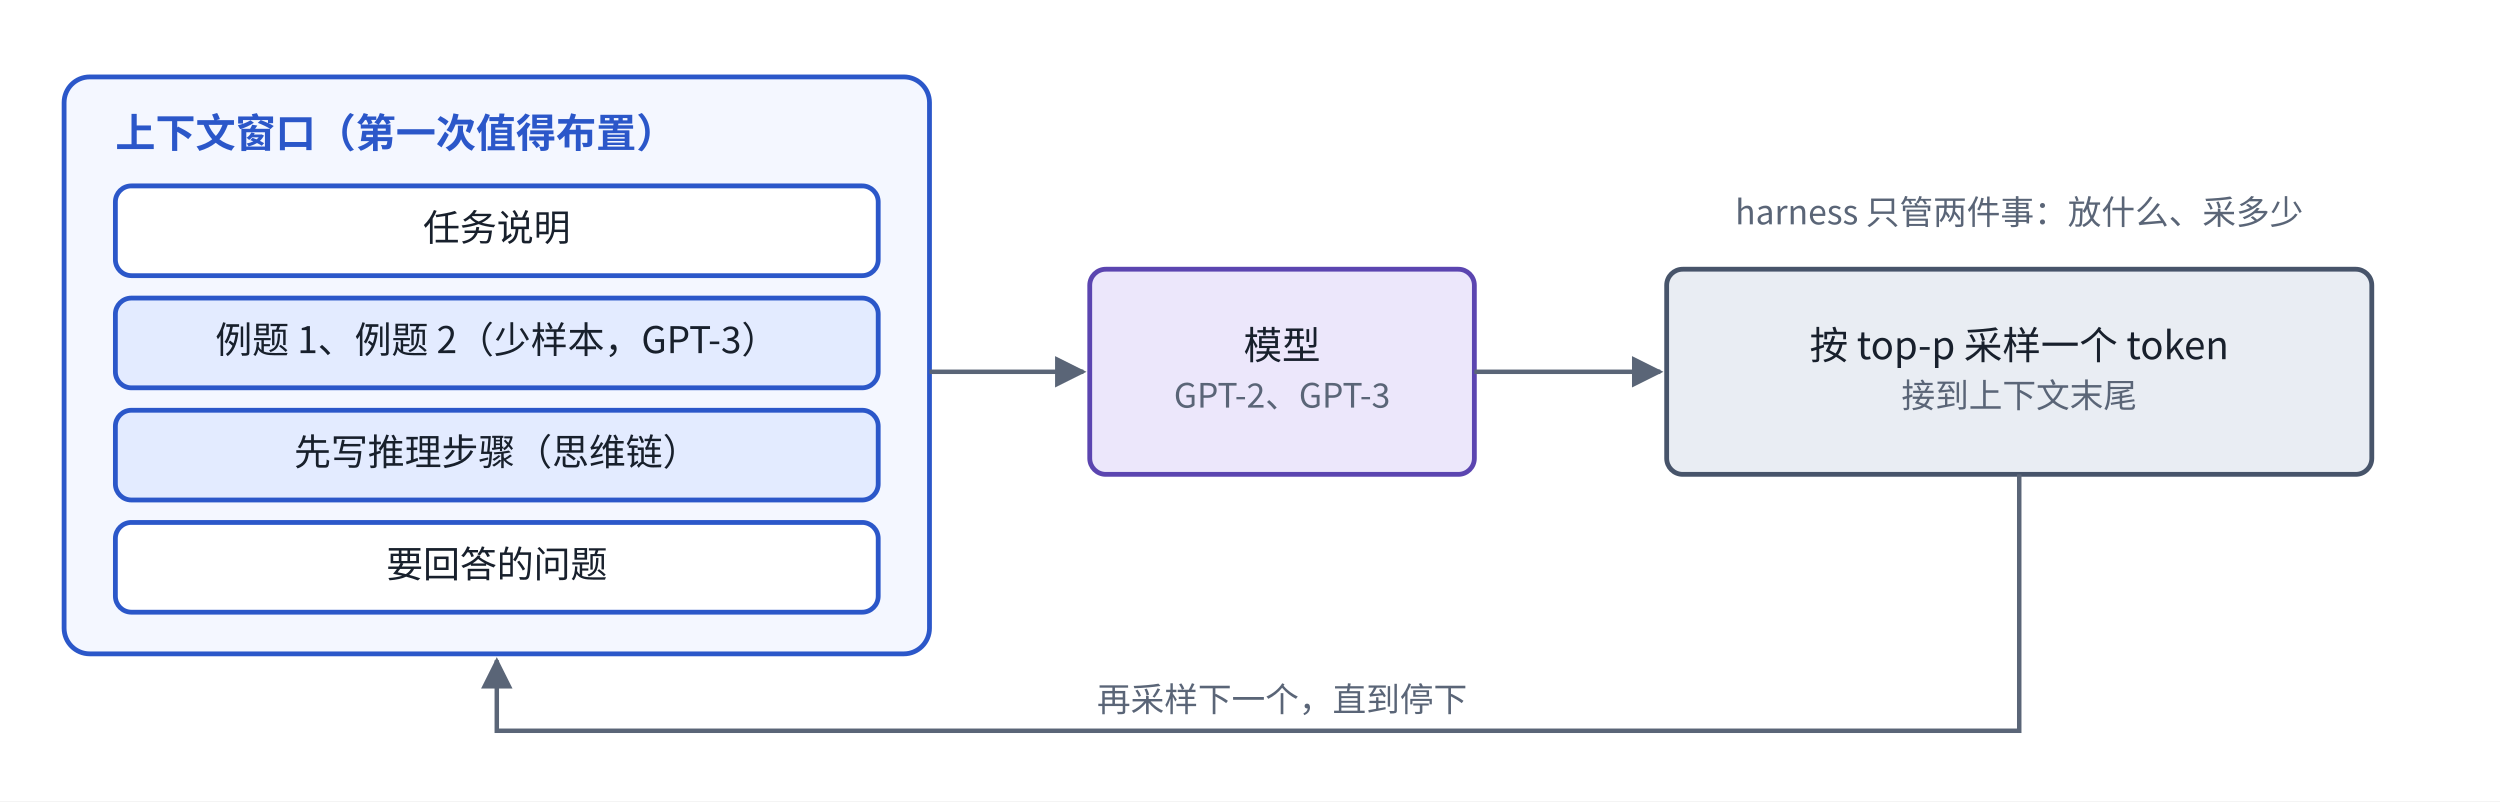
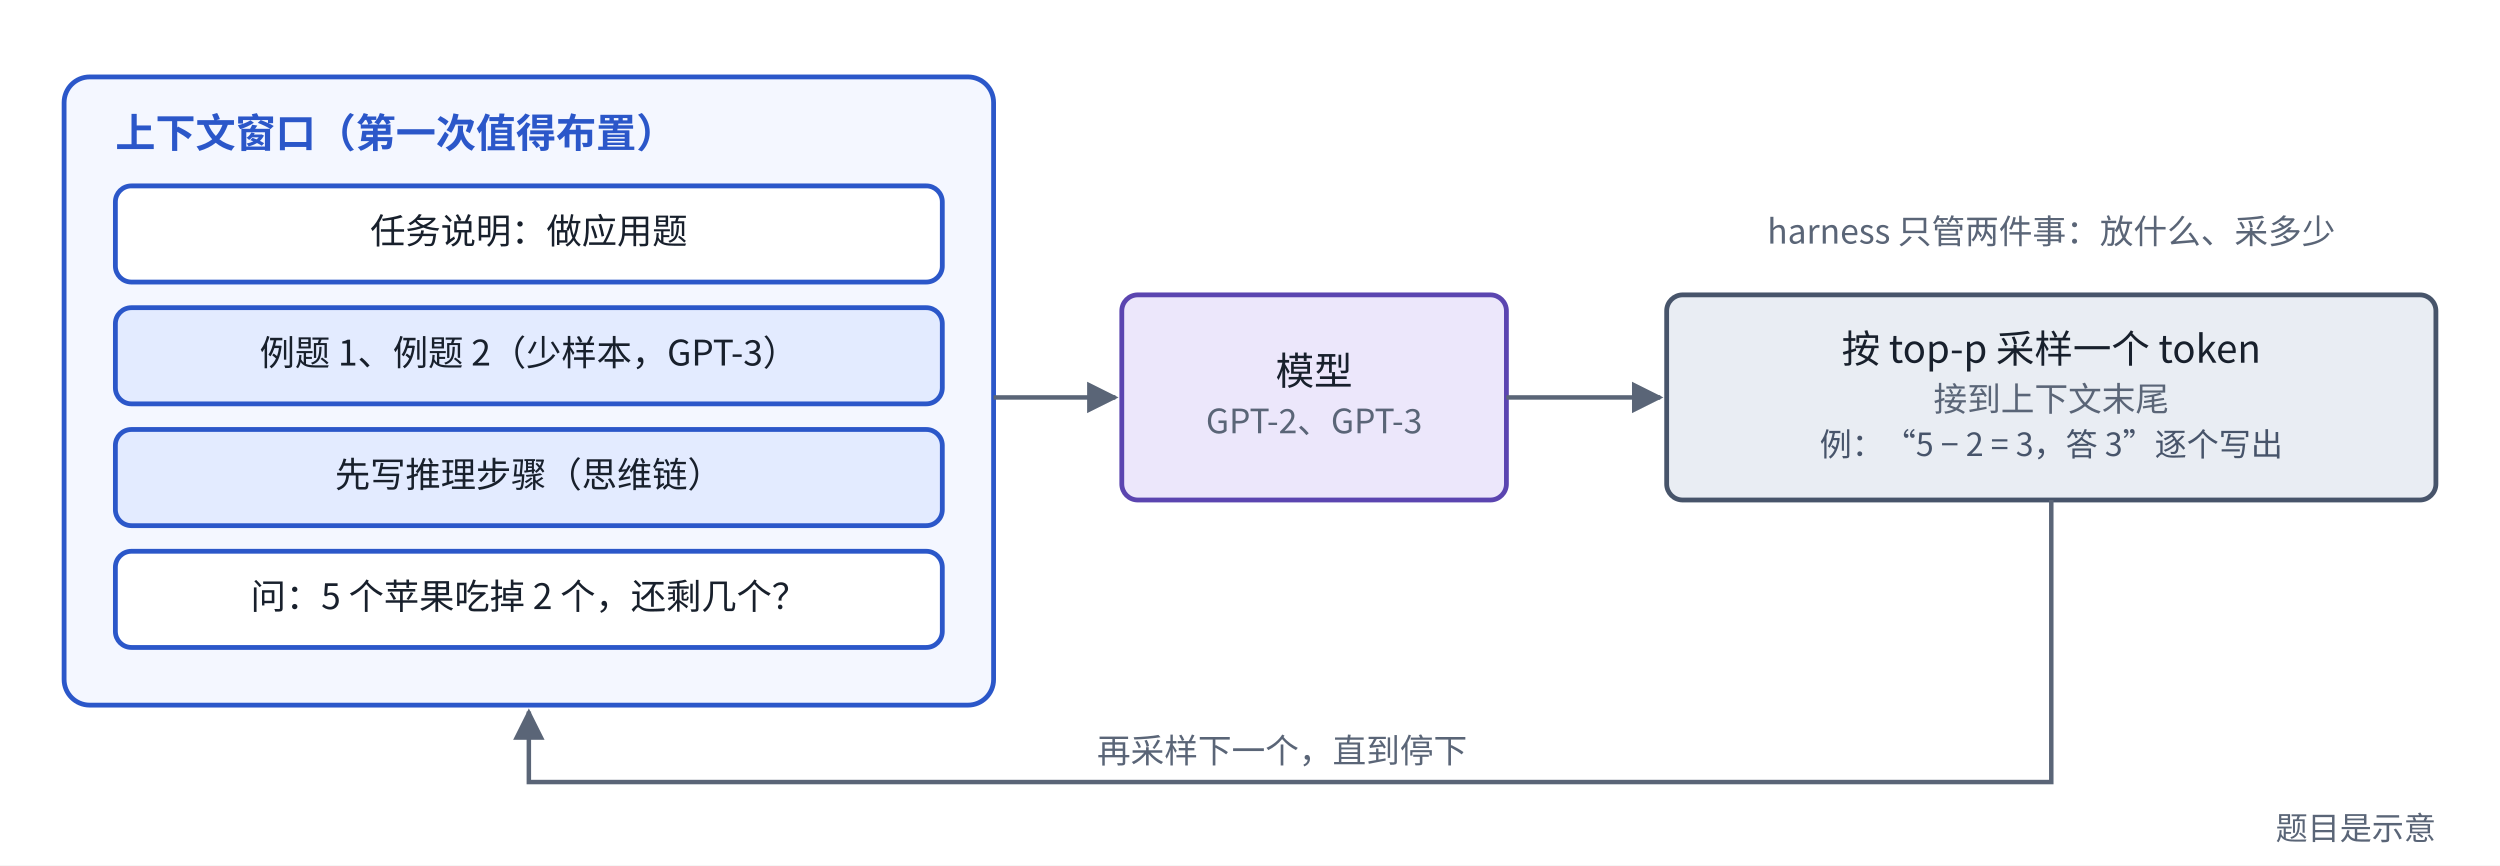
- <svg xmlns="http://www.w3.org/2000/svg" viewBox="0 0 780 250" width="780" height="250" role="img" aria-label="V0 阶段的 harness：一个采样循环加一段提示" font-family="PingFang SC, Noto Sans CJK SC, Microsoft YaHei, sans-serif">
-   <rect x="0" y="0" width="780" height="250" fill="#ffffff" />
+ <svg xmlns="http://www.w3.org/2000/svg" viewBox="0 0 780 270" width="780" height="270" role="img" aria-label="V0 阶段的 harness：一个采样循环加一段提示" font-family="PingFang SC, Noto Sans CJK SC, Microsoft YaHei, sans-serif">
+   <rect x="0" y="0" width="780" height="270" fill="#ffffff" />
  <defs>
    <marker id="ah_fig_v0" viewBox="0 0 10 10" refX="9" refY="5" markerWidth="7" markerHeight="7" orient="auto-start-reverse">
      <path d="M0,0 L10,5 L0,10 z" fill="#5A6577" />
    </marker>
  </defs>
-   <rect x="20" y="24" width="270" height="180" rx="8" fill="#F4F7FF" stroke="#2B57C9" stroke-width="1.5" />
+   <rect x="20" y="24" width="290" height="196" rx="8" fill="#F4F7FF" stroke="#2B57C9" stroke-width="1.5" />
  <text x="36" y="46" text-anchor="start" font-size="12.5" font-weight="700" fill="#2B57C9" font-family="PingFang SC, Noto Sans CJK SC, Microsoft YaHei, sans-serif">上下文窗口（第一次值得布置）</text>
-   <rect x="36" y="58" width="238" height="28" rx="5" fill="#FFFFFF" stroke="#2B57C9" stroke-width="1.5" />
-   <text x="155" y="75.174" text-anchor="middle" font-size="11.5" font-weight="500" fill="#18202C" font-family="PingFang SC, Noto Sans CJK SC, Microsoft YaHei, sans-serif">任务说明</text>
-   <rect x="36" y="93" width="238" height="28" rx="5" fill="#E3EBFF" stroke="#2B57C9" stroke-width="1.5" />
-   <text x="155" y="110.174" text-anchor="middle" font-size="11.5" font-weight="500" fill="#18202C" font-family="PingFang SC, Noto Sans CJK SC, Microsoft YaHei, sans-serif">例题 1、例题 2（少样本，GPT-3）</text>
-   <rect x="36" y="128" width="238" height="28" rx="5" fill="#E3EBFF" stroke="#2B57C9" stroke-width="1.5" />
-   <text x="155" y="145.174" text-anchor="middle" font-size="11.5" font-weight="500" fill="#18202C" font-family="PingFang SC, Noto Sans CJK SC, Microsoft YaHei, sans-serif">先写推理步骤（思维链）</text>
-   <rect x="36" y="163" width="238" height="28" rx="5" fill="#FFFFFF" stroke="#2B57C9" stroke-width="1.5" />
-   <text x="155" y="180.174" text-anchor="middle" font-size="11.5" font-weight="500" fill="#18202C" font-family="PingFang SC, Noto Sans CJK SC, Microsoft YaHei, sans-serif">要回答的问题</text>
-   <rect x="340" y="84" width="120" height="64" rx="5" fill="#ECE7FB" stroke="#5B45B0" stroke-width="1.5" />
-   <text x="400" y="112.067" text-anchor="middle" font-size="12" font-weight="500" fill="#18202C" font-family="PingFang SC, Noto Sans CJK SC, Microsoft YaHei, sans-serif">模型</text>
-   <text x="400" y="127.178" text-anchor="middle" font-size="10.5" font-weight="400" fill="#5A6577" font-family="PingFang SC, Noto Sans CJK SC, Microsoft YaHei, sans-serif">GPT-2、GPT-3</text>
-   <rect x="520" y="84" width="220" height="64" rx="5" fill="#E9EDF3" stroke="#47546A" stroke-width="1.5" />
-   <text x="630" y="112.067" text-anchor="middle" font-size="12" font-weight="500" fill="#18202C" font-family="PingFang SC, Noto Sans CJK SC, Microsoft YaHei, sans-serif">按 top-p 采样一个 token</text>
-   <text x="630" y="127.178" text-anchor="middle" font-size="10.5" font-weight="400" fill="#5A6577" font-family="PingFang SC, Noto Sans CJK SC, Microsoft YaHei, sans-serif">接到上下文末尾</text>
-   <path d="M290,116 L338,116" fill="none" stroke="#5A6577" stroke-width="1.4" marker-end="url(#ah_fig_v0)" />
-   <path d="M460,116 L518,116" fill="none" stroke="#5A6577" stroke-width="1.4" marker-end="url(#ah_fig_v0)" />
-   <path d="M630,148 L630,228 L155,228 L155,206" fill="none" stroke="#5A6577" stroke-width="1.4" marker-end="url(#ah_fig_v0)" />
-   <text x="400" y="222" text-anchor="middle" font-size="10.5" font-weight="400" fill="#5A6577" font-family="PingFang SC, Noto Sans CJK SC, Microsoft YaHei, sans-serif" style="paint-order:stroke;stroke-width:4px;stroke-linejoin:round" stroke="#ffffff">再采样下一个，直到停下</text>
-   <text x="630" y="70" text-anchor="middle" font-size="10.5" font-weight="400" fill="#5A6577" font-family="PingFang SC, Noto Sans CJK SC, Microsoft YaHei, sans-serif">harness 只管两件事：放什么、采多少</text>
+   <rect x="36" y="58" width="258" height="30" rx="5" fill="#FFFFFF" stroke="#2B57C9" stroke-width="1.5" />
+   <text x="165" y="76.036" text-anchor="middle" font-size="11" font-weight="500" fill="#18202C" font-family="PingFang SC, Noto Sans CJK SC, Microsoft YaHei, sans-serif">任务说明：做应用题</text>
+   <rect x="36" y="96" width="258" height="30" rx="5" fill="#E3EBFF" stroke="#2B57C9" stroke-width="1.5" />
+   <text x="165" y="114.036" text-anchor="middle" font-size="11" font-weight="500" fill="#18202C" font-family="PingFang SC, Noto Sans CJK SC, Microsoft YaHei, sans-serif">例题 1、例题 2（少样本，GPT-3）</text>
+   <rect x="36" y="134" width="258" height="30" rx="5" fill="#E3EBFF" stroke="#2B57C9" stroke-width="1.5" />
+   <text x="165" y="152.036" text-anchor="middle" font-size="11" font-weight="500" fill="#18202C" font-family="PingFang SC, Noto Sans CJK SC, Microsoft YaHei, sans-serif">先写推理步骤（思维链）</text>
+   <rect x="36" y="172" width="258" height="30" rx="5" fill="#FFFFFF" stroke="#2B57C9" stroke-width="1.5" />
+   <text x="165" y="190.036" text-anchor="middle" font-size="11" font-weight="500" fill="#18202C" font-family="PingFang SC, Noto Sans CJK SC, Microsoft YaHei, sans-serif">问：5 个苹果吃掉 2 个，还剩几个？</text>
+   <rect x="350" y="92" width="120" height="64" rx="5" fill="#ECE7FB" stroke="#5B45B0" stroke-width="1.5" />
+   <text x="410" y="120.067" text-anchor="middle" font-size="12" font-weight="500" fill="#18202C" font-family="PingFang SC, Noto Sans CJK SC, Microsoft YaHei, sans-serif">模型</text>
+   <text x="410" y="135.178" text-anchor="middle" font-size="10.5" font-weight="400" fill="#5A6577" font-family="PingFang SC, Noto Sans CJK SC, Microsoft YaHei, sans-serif">GPT-2、GPT-3</text>
+   <rect x="520" y="92" width="240" height="64" rx="5" fill="#E9EDF3" stroke="#47546A" stroke-width="1.5" />
+   <text x="640" y="113.167" text-anchor="middle" font-size="12" font-weight="500" fill="#18202C" font-family="PingFang SC, Noto Sans CJK SC, Microsoft YaHei, sans-serif">按 top-p 采样一个 token</text>
+   <text x="640" y="128.278" text-anchor="middle" font-size="10.5" font-weight="400" fill="#5A6577" font-family="PingFang SC, Noto Sans CJK SC, Microsoft YaHei, sans-serif">接到上下文末尾</text>
+   <text x="640" y="142.285" text-anchor="middle" font-size="10" font-weight="400" fill="#47546A" font-family="PingFang SC, Noto Sans CJK SC, Microsoft YaHei, sans-serif">例：“5 − 2 = 3，答 3”逐个写出</text>
+   <path d="M310,124 L348,124" fill="none" stroke="#5A6577" stroke-width="1.4" marker-end="url(#ah_fig_v0)" />
+   <path d="M470,124 L518,124" fill="none" stroke="#5A6577" stroke-width="1.4" marker-end="url(#ah_fig_v0)" />
+   <path d="M640,156 L640,244 L165,244 L165,222" fill="none" stroke="#5A6577" stroke-width="1.4" marker-end="url(#ah_fig_v0)" />
+   <text x="400" y="238" text-anchor="middle" font-size="10.5" font-weight="400" fill="#5A6577" font-family="PingFang SC, Noto Sans CJK SC, Microsoft YaHei, sans-serif" style="paint-order:stroke;stroke-width:4px;stroke-linejoin:round" stroke="#ffffff">再采样下一个，直到停下</text>
+   <text x="640" y="76" text-anchor="middle" font-size="10.5" font-weight="400" fill="#5A6577" font-family="PingFang SC, Noto Sans CJK SC, Microsoft YaHei, sans-serif">harness 只管两件事：放什么、采多少</text>
+   <text x="760" y="262" text-anchor="end" font-size="10" font-weight="400" fill="#5A6577" font-family="PingFang SC, Noto Sans CJK SC, Microsoft YaHei, sans-serif">题目是示意</text>
</svg>
